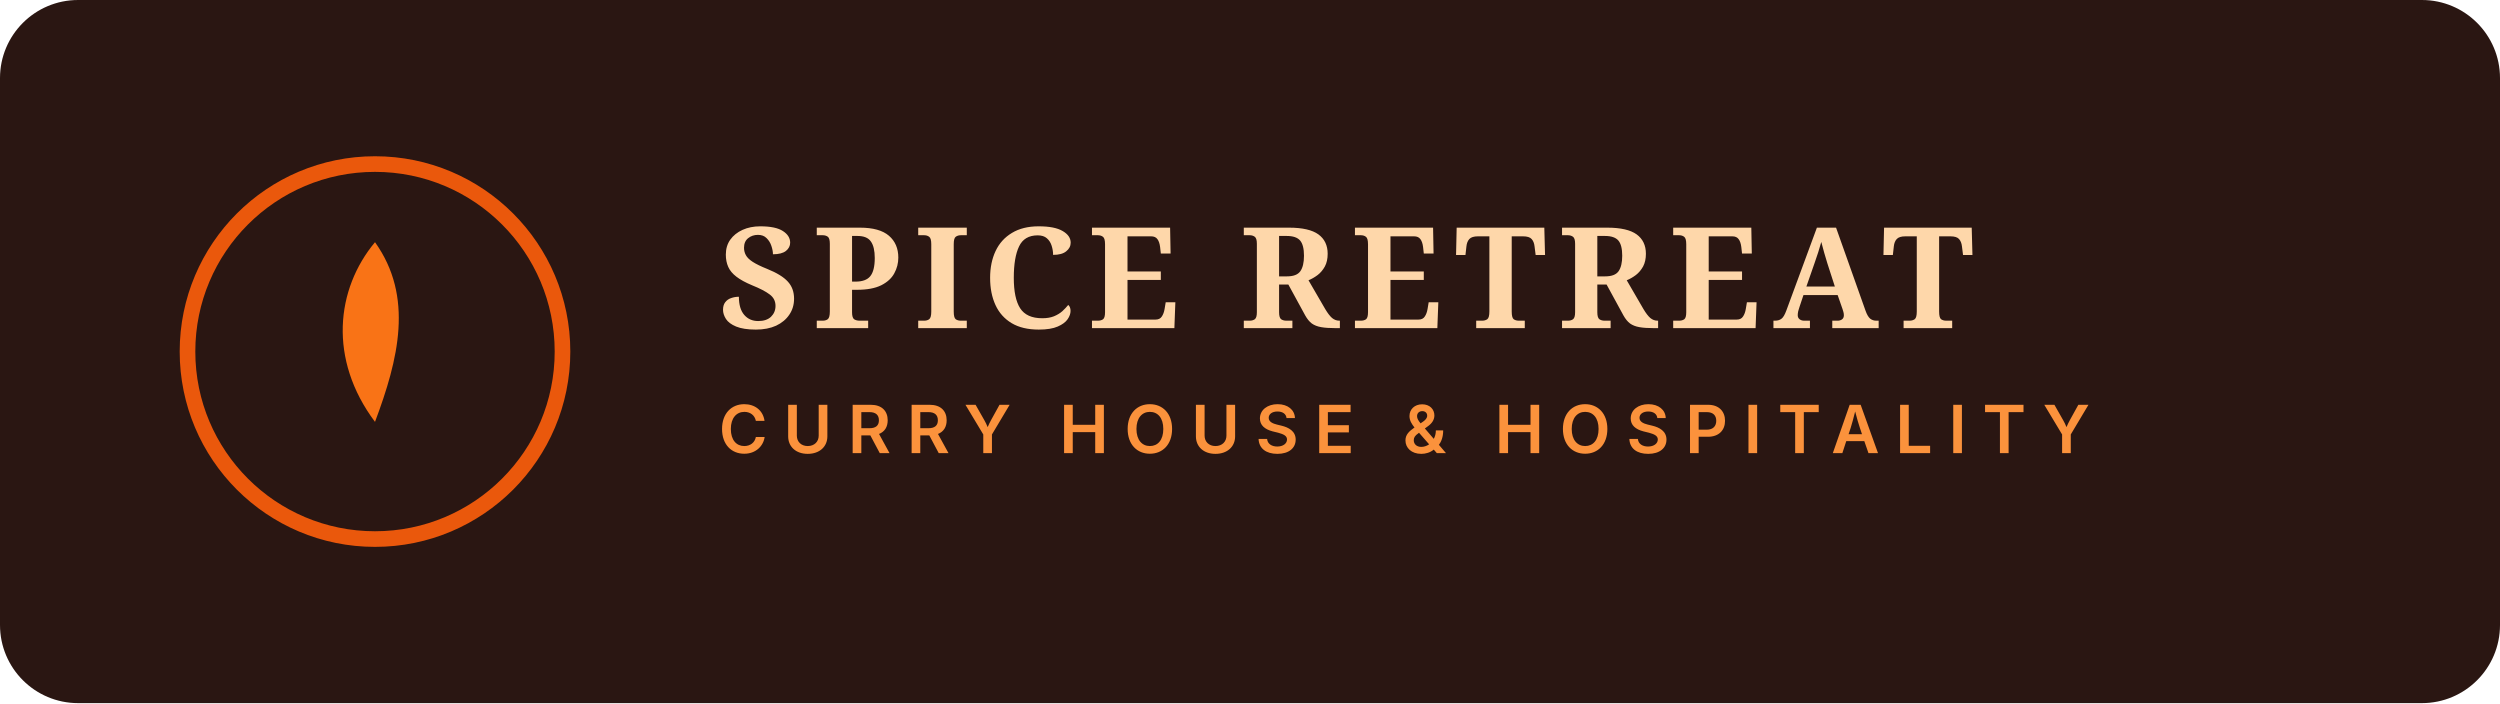
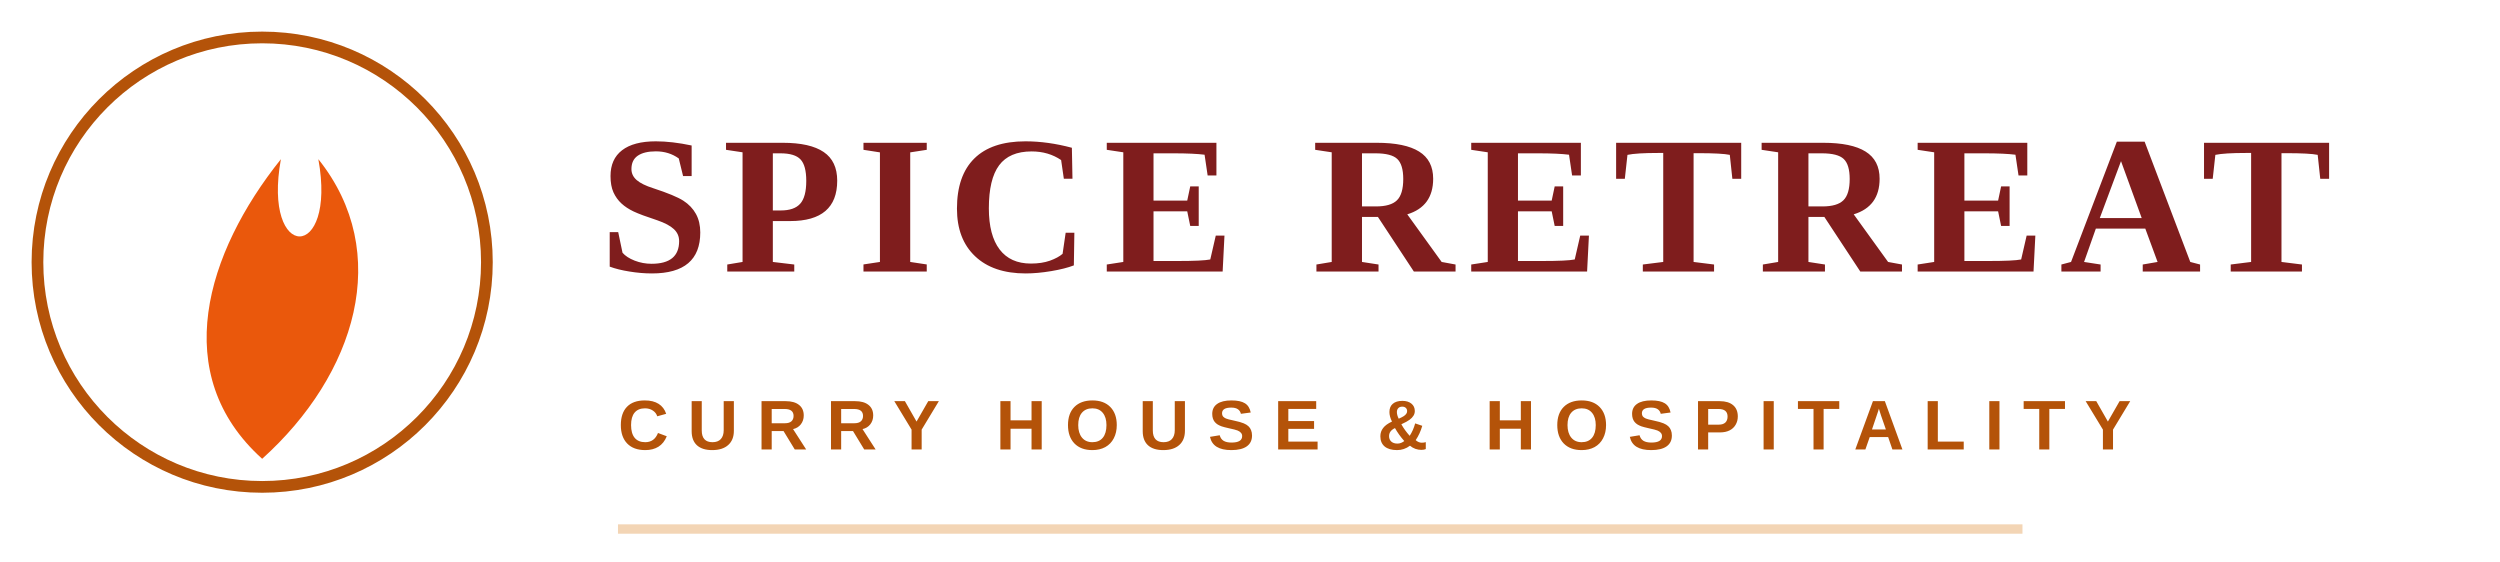
- <svg xmlns="http://www.w3.org/2000/svg" viewBox="0 0 320 90" fill="none">
-   <rect width="320" height="90" rx="10" fill="#2A1612" />
-   <circle cx="48" cy="45" r="24" stroke="#EA580C" stroke-width="2" fill="none" />
-   <path d="M48 31 C43 37 42 46 48 54 C51 46 53 38 48 31 Z" fill="#F97316" />
-   <text x="92" y="42" font-family="'Cinzel', serif" font-size="18" font-weight="700" fill="#FED7AA" letter-spacing="1.5">SPICE RETREAT</text>
-   <text x="92" y="58" font-family="'Inter', sans-serif" font-size="8.5" font-weight="600" fill="#FB923C" letter-spacing="2">CURRY HOUSE &amp; HOSPITALITY</text>
+ <svg xmlns="http://www.w3.org/2000/svg" viewBox="32 44 534 120" width="534" height="120" role="img" aria-label="Spice Retreat">
+   <circle cx="88" cy="100" r="48" fill="none" stroke="#b45309" stroke-width="2.5" />
+   <path d="M88 142 C68 124 76 98 92 78 C88 100 104 100 100 78 C116 98 108 124 88 142 Z" fill="#ea580c" />
+   <text x="160" y="102" font-family="Georgia, 'Times New Roman', serif" font-size="42" font-weight="700" fill="#7f1d1d" letter-spacing="3">SPICE RETREAT</text>
+   <text x="164" y="140" font-family="'Helvetica Neue', Arial, sans-serif" font-size="15" font-weight="600" fill="#b45309" letter-spacing="4">CURRY HOUSE &amp; HOSPITALITY</text>
+   <rect x="164" y="156" width="300" height="2" fill="#f3d5b5" />
</svg>
